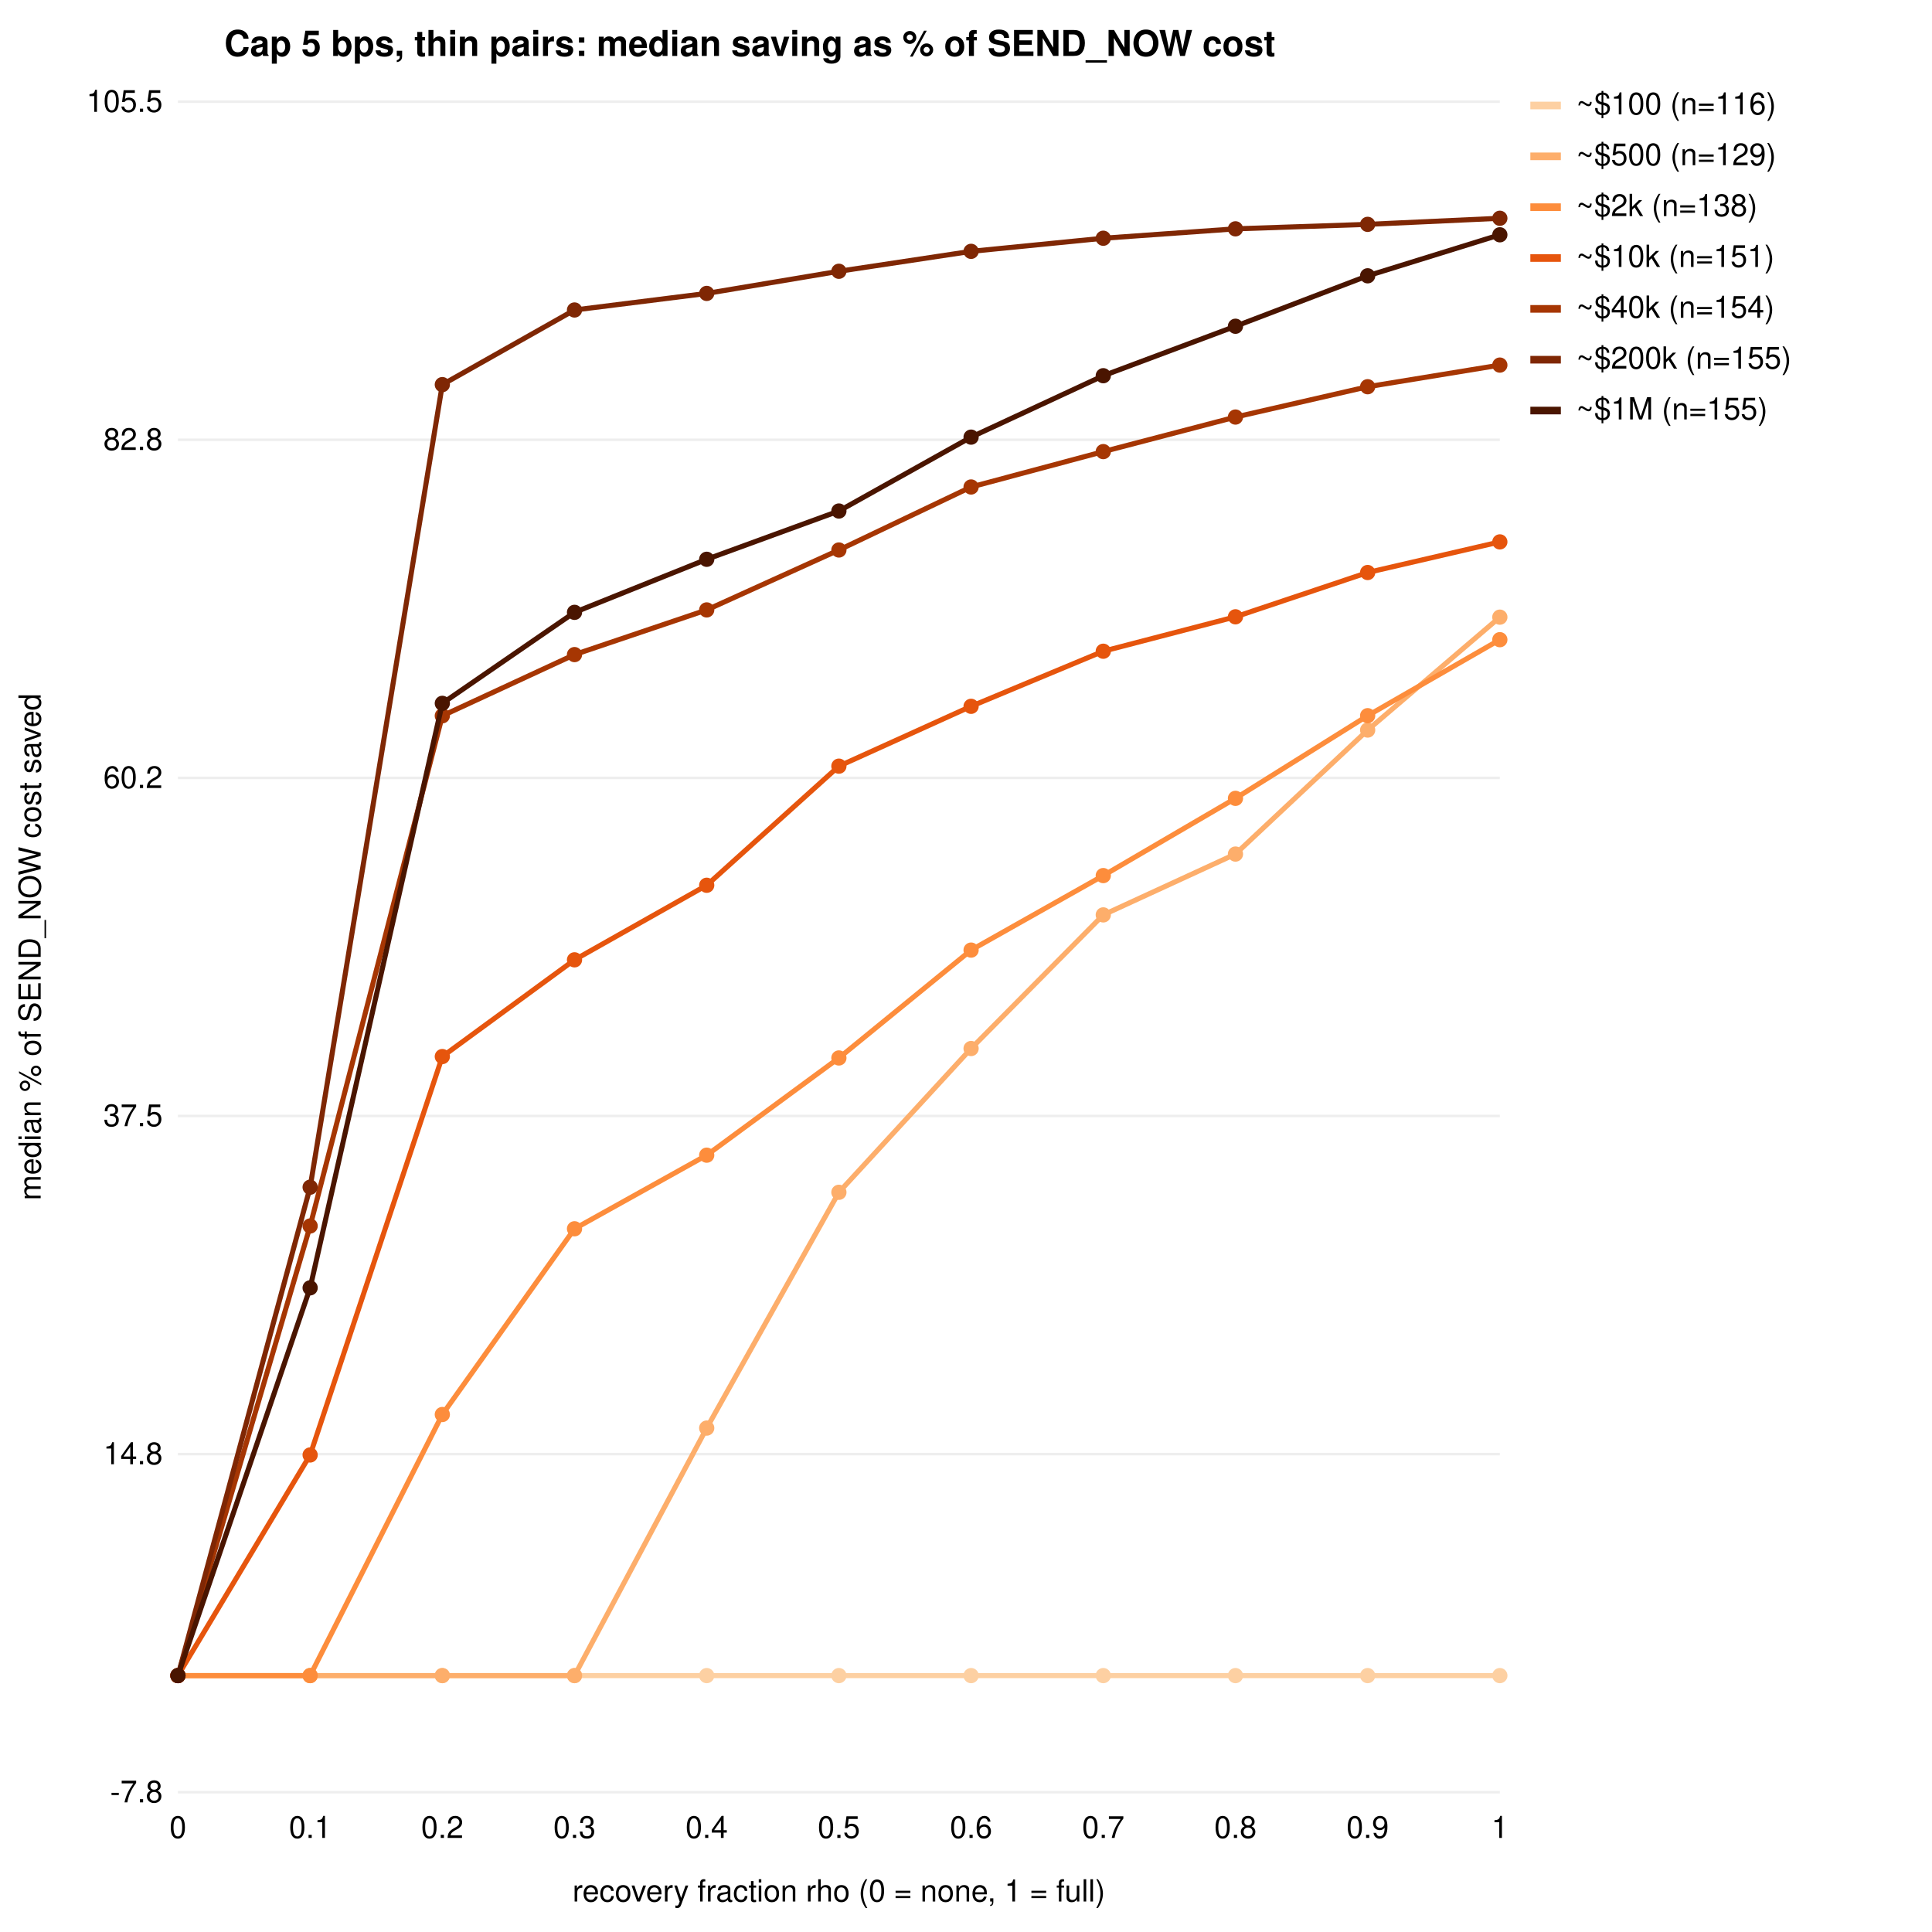
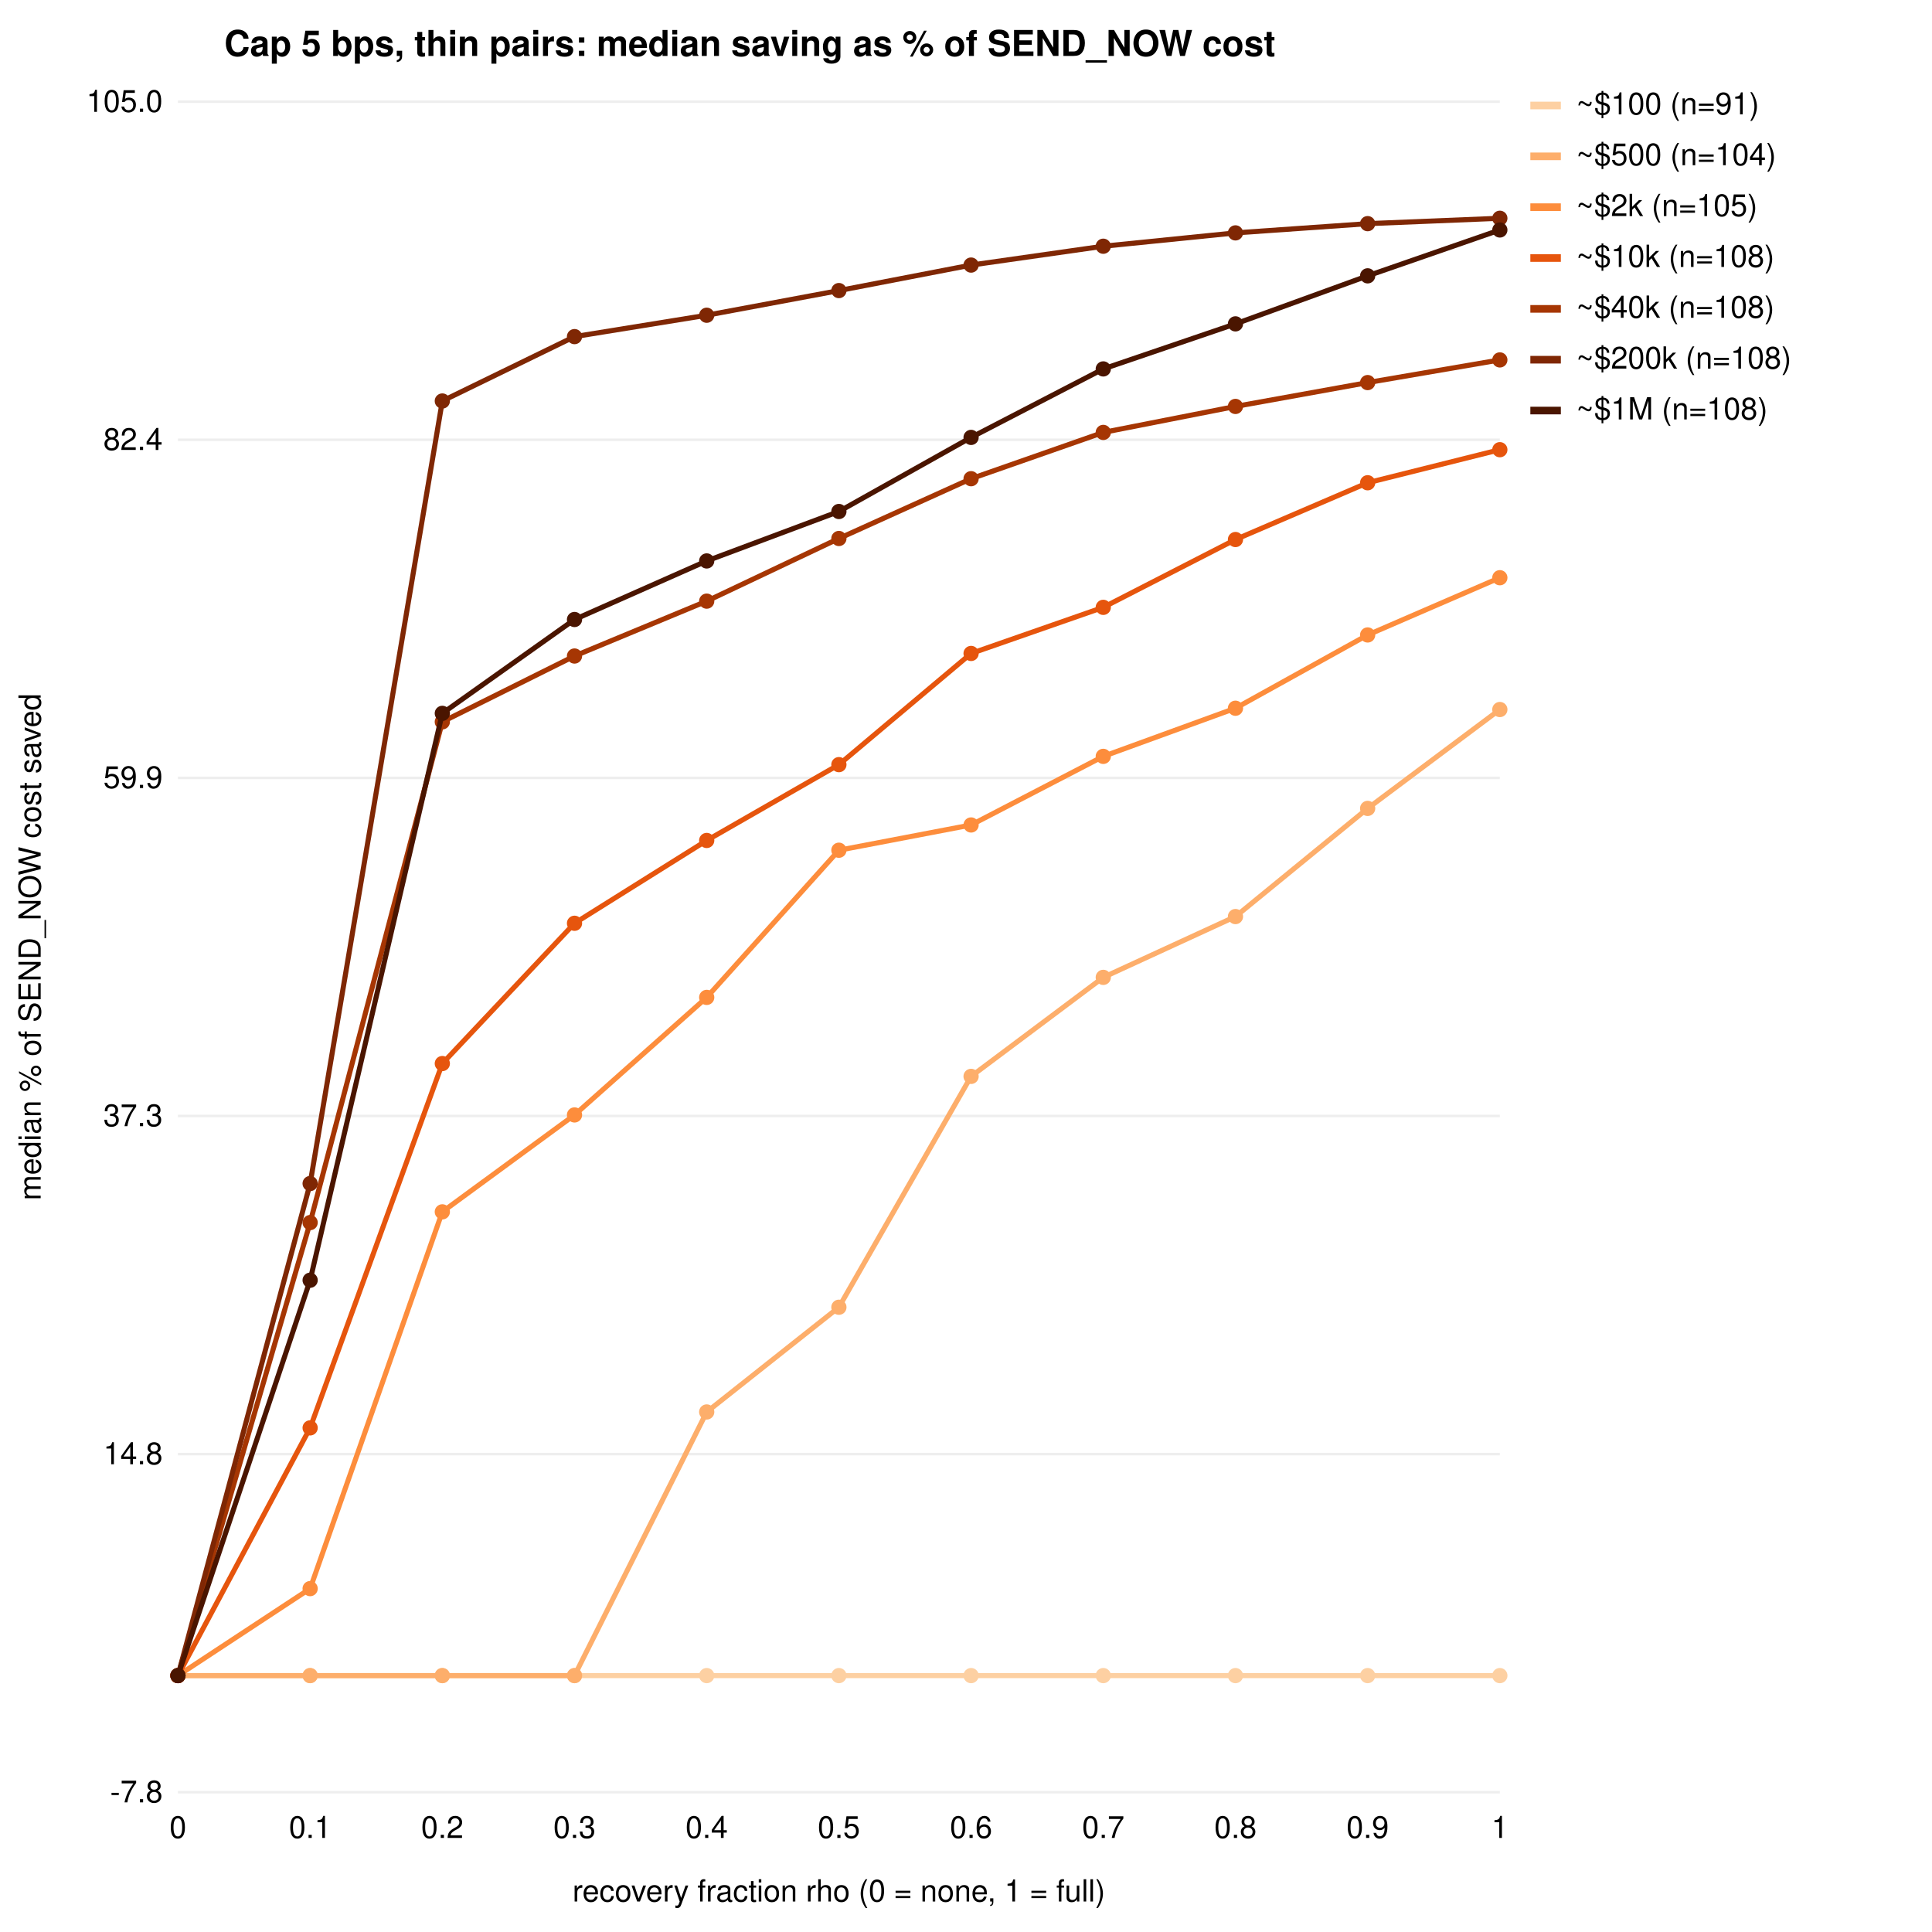
<svg xmlns="http://www.w3.org/2000/svg" width="760" height="760" font-family="Helvetica,Arial,sans-serif" font-size="12">
  <rect width="100%" height="100%" fill="white" />
  <text x="295" y="22" text-anchor="middle" font-size="14" font-weight="bold">Cap 5 bps, thin pairs: median saving as % of SEND_NOW cost</text>
  <line x1="70" x2="590" y1="705" y2="705" stroke="#eee" />
  <text x="64" y="709" text-anchor="end">-7.8</text>
  <line x1="70" x2="590" y1="572" y2="572" stroke="#eee" />
  <text x="64" y="576" text-anchor="end">14.8</text>
  <line x1="70" x2="590" y1="439" y2="439" stroke="#eee" />
-   <text x="64" y="443" text-anchor="end">37.5</text>
+   <text x="64" y="443" text-anchor="end">37.3</text>
  <line x1="70" x2="590" y1="306" y2="306" stroke="#eee" />
-   <text x="64" y="310" text-anchor="end">60.2</text>
+   <text x="64" y="310" text-anchor="end">59.9</text>
  <line x1="70" x2="590" y1="173" y2="173" stroke="#eee" />
-   <text x="64" y="177" text-anchor="end">82.8</text>
+   <text x="64" y="177" text-anchor="end">82.4</text>
  <line x1="70" x2="590" y1="40" y2="40" stroke="#eee" />
-   <text x="64" y="44" text-anchor="end">105.5</text>
+   <text x="64" y="44" text-anchor="end">105.0</text>
  <line x1="70" x2="590" y1="659.138" y2="659.138" stroke="#999" />
  <text x="70" y="723" text-anchor="middle">0</text>
  <text x="122" y="723" text-anchor="middle">0.1</text>
  <text x="174" y="723" text-anchor="middle">0.2</text>
  <text x="226" y="723" text-anchor="middle">0.3</text>
  <text x="278" y="723" text-anchor="middle">0.4</text>
  <text x="330" y="723" text-anchor="middle">0.5</text>
  <text x="382" y="723" text-anchor="middle">0.6</text>
  <text x="434" y="723" text-anchor="middle">0.7</text>
  <text x="486" y="723" text-anchor="middle">0.8</text>
  <text x="538" y="723" text-anchor="middle">0.9</text>
  <text x="590" y="723" text-anchor="middle">1</text>
  <text x="330" y="748" text-anchor="middle">recovery fraction rho (0 = none, 1 = full)</text>
  <text transform="translate(16,372.5) rotate(-90)" text-anchor="middle">median % of SEND_NOW cost saved</text>
  <polyline fill="none" stroke="#fdd0a2" stroke-width="2" points="70,659.138 122,659.138 174,659.138 226,659.138 278,659.138 330,659.138 382,659.138 434,659.138 486,659.138 538,659.138 590,659.138" />
  <circle cx="70" cy="659.138" r="3" fill="#fdd0a2" />
  <circle cx="122" cy="659.138" r="3" fill="#fdd0a2" />
  <circle cx="174" cy="659.138" r="3" fill="#fdd0a2" />
  <circle cx="226" cy="659.138" r="3" fill="#fdd0a2" />
  <circle cx="278" cy="659.138" r="3" fill="#fdd0a2" />
  <circle cx="330" cy="659.138" r="3" fill="#fdd0a2" />
  <circle cx="382" cy="659.138" r="3" fill="#fdd0a2" />
  <circle cx="434" cy="659.138" r="3" fill="#fdd0a2" />
  <circle cx="486" cy="659.138" r="3" fill="#fdd0a2" />
  <circle cx="538" cy="659.138" r="3" fill="#fdd0a2" />
  <circle cx="590" cy="659.138" r="3" fill="#fdd0a2" />
  <rect x="602" y="40" width="12" height="3" fill="#fdd0a2" />
-   <text x="620" y="45">~$100 (n=116)</text>
-   <polyline fill="none" stroke="#fdae6b" stroke-width="2" points="70,659.138 122,659.138 174,659.138 226,659.138 278,561.769 330,469.021 382,412.465 434,359.897 486,335.969 538,287.187 590,242.771" />
+   <text x="620" y="45">~$100 (n=91)</text>
+   <polyline fill="none" stroke="#fdae6b" stroke-width="2" points="70,659.138 122,659.138 174,659.138 226,659.138 278,555.432 330,514.238 382,423.421 434,384.471 486,360.554 538,318.007 590,279.108" />
  <circle cx="70" cy="659.138" r="3" fill="#fdae6b" />
  <circle cx="122" cy="659.138" r="3" fill="#fdae6b" />
  <circle cx="174" cy="659.138" r="3" fill="#fdae6b" />
  <circle cx="226" cy="659.138" r="3" fill="#fdae6b" />
-   <circle cx="278" cy="561.769" r="3" fill="#fdae6b" />
-   <circle cx="330" cy="469.021" r="3" fill="#fdae6b" />
-   <circle cx="382" cy="412.465" r="3" fill="#fdae6b" />
-   <circle cx="434" cy="359.897" r="3" fill="#fdae6b" />
-   <circle cx="486" cy="335.969" r="3" fill="#fdae6b" />
-   <circle cx="538" cy="287.187" r="3" fill="#fdae6b" />
-   <circle cx="590" cy="242.771" r="3" fill="#fdae6b" />
+   <circle cx="278" cy="555.432" r="3" fill="#fdae6b" />
+   <circle cx="330" cy="514.238" r="3" fill="#fdae6b" />
+   <circle cx="382" cy="423.421" r="3" fill="#fdae6b" />
+   <circle cx="434" cy="384.471" r="3" fill="#fdae6b" />
+   <circle cx="486" cy="360.554" r="3" fill="#fdae6b" />
+   <circle cx="538" cy="318.007" r="3" fill="#fdae6b" />
+   <circle cx="590" cy="279.108" r="3" fill="#fdae6b" />
  <rect x="602" y="60" width="12" height="3" fill="#fdae6b" />
-   <text x="620" y="65">~$500 (n=129)</text>
-   <polyline fill="none" stroke="#fd8d3c" stroke-width="2" points="70,659.138 122,659.138 174,556.434 226,483.37 278,454.417 330,416.175 382,373.745 434,344.433 486,314.048 538,281.532 590,251.634" />
+   <text x="620" y="65">~$500 (n=104)</text>
+   <polyline fill="none" stroke="#fd8d3c" stroke-width="2" points="70,659.138 122,624.918 174,476.712 226,438.589 278,392.351 330,334.456 382,324.522 434,297.535 486,278.6 538,249.776 590,227.259" />
  <circle cx="70" cy="659.138" r="3" fill="#fd8d3c" />
-   <circle cx="122" cy="659.138" r="3" fill="#fd8d3c" />
-   <circle cx="174" cy="556.434" r="3" fill="#fd8d3c" />
-   <circle cx="226" cy="483.37" r="3" fill="#fd8d3c" />
-   <circle cx="278" cy="454.417" r="3" fill="#fd8d3c" />
-   <circle cx="330" cy="416.175" r="3" fill="#fd8d3c" />
-   <circle cx="382" cy="373.745" r="3" fill="#fd8d3c" />
-   <circle cx="434" cy="344.433" r="3" fill="#fd8d3c" />
-   <circle cx="486" cy="314.048" r="3" fill="#fd8d3c" />
-   <circle cx="538" cy="281.532" r="3" fill="#fd8d3c" />
-   <circle cx="590" cy="251.634" r="3" fill="#fd8d3c" />
+   <circle cx="122" cy="624.918" r="3" fill="#fd8d3c" />
+   <circle cx="174" cy="476.712" r="3" fill="#fd8d3c" />
+   <circle cx="226" cy="438.589" r="3" fill="#fd8d3c" />
+   <circle cx="278" cy="392.351" r="3" fill="#fd8d3c" />
+   <circle cx="330" cy="334.456" r="3" fill="#fd8d3c" />
+   <circle cx="382" cy="324.522" r="3" fill="#fd8d3c" />
+   <circle cx="434" cy="297.535" r="3" fill="#fd8d3c" />
+   <circle cx="486" cy="278.6" r="3" fill="#fd8d3c" />
+   <circle cx="538" cy="249.776" r="3" fill="#fd8d3c" />
+   <circle cx="590" cy="227.259" r="3" fill="#fd8d3c" />
  <rect x="602" y="80" width="12" height="3" fill="#fd8d3c" />
-   <text x="620" y="85">~$2k (n=138)</text>
-   <polyline fill="none" stroke="#e6550d" stroke-width="2" points="70,659.138 122,572.347 174,415.622 226,377.573 278,348.242 330,301.387 382,277.845 434,256.177 486,242.635 538,225.214 590,213.167" />
+   <text x="620" y="85">~$2k (n=105)</text>
+   <polyline fill="none" stroke="#e6550d" stroke-width="2" points="70,659.138 122,561.689 174,418.374 226,363.194 278,330.618 330,300.791 382,257.052 434,238.916 486,212.236 538,189.903 590,176.9" />
  <circle cx="70" cy="659.138" r="3" fill="#e6550d" />
-   <circle cx="122" cy="572.347" r="3" fill="#e6550d" />
-   <circle cx="174" cy="415.622" r="3" fill="#e6550d" />
-   <circle cx="226" cy="377.573" r="3" fill="#e6550d" />
-   <circle cx="278" cy="348.242" r="3" fill="#e6550d" />
-   <circle cx="330" cy="301.387" r="3" fill="#e6550d" />
-   <circle cx="382" cy="277.845" r="3" fill="#e6550d" />
-   <circle cx="434" cy="256.177" r="3" fill="#e6550d" />
-   <circle cx="486" cy="242.635" r="3" fill="#e6550d" />
-   <circle cx="538" cy="225.214" r="3" fill="#e6550d" />
-   <circle cx="590" cy="213.167" r="3" fill="#e6550d" />
+   <circle cx="122" cy="561.689" r="3" fill="#e6550d" />
+   <circle cx="174" cy="418.374" r="3" fill="#e6550d" />
+   <circle cx="226" cy="363.194" r="3" fill="#e6550d" />
+   <circle cx="278" cy="330.618" r="3" fill="#e6550d" />
+   <circle cx="330" cy="300.791" r="3" fill="#e6550d" />
+   <circle cx="382" cy="257.052" r="3" fill="#e6550d" />
+   <circle cx="434" cy="238.916" r="3" fill="#e6550d" />
+   <circle cx="486" cy="212.236" r="3" fill="#e6550d" />
+   <circle cx="538" cy="189.903" r="3" fill="#e6550d" />
+   <circle cx="590" cy="176.9" r="3" fill="#e6550d" />
  <rect x="602" y="100" width="12" height="3" fill="#e6550d" />
-   <text x="620" y="105">~$10k (n=151)</text>
-   <polyline fill="none" stroke="#a63603" stroke-width="2" points="70,659.138 122,482.268 174,281.574 226,257.502 278,239.928 330,216.356 382,191.568 434,177.653 486,164.059 538,152.128 590,143.616" />
+   <text x="620" y="105">~$10k (n=108)</text>
+   <polyline fill="none" stroke="#a63603" stroke-width="2" points="70,659.138 122,480.929 174,283.954 226,258.06 278,236.473 330,211.829 382,188.308 434,170.101 486,159.882 538,150.498 590,141.582" />
  <circle cx="70" cy="659.138" r="3" fill="#a63603" />
-   <circle cx="122" cy="482.268" r="3" fill="#a63603" />
-   <circle cx="174" cy="281.574" r="3" fill="#a63603" />
-   <circle cx="226" cy="257.502" r="3" fill="#a63603" />
-   <circle cx="278" cy="239.928" r="3" fill="#a63603" />
-   <circle cx="330" cy="216.356" r="3" fill="#a63603" />
-   <circle cx="382" cy="191.568" r="3" fill="#a63603" />
-   <circle cx="434" cy="177.653" r="3" fill="#a63603" />
-   <circle cx="486" cy="164.059" r="3" fill="#a63603" />
-   <circle cx="538" cy="152.128" r="3" fill="#a63603" />
-   <circle cx="590" cy="143.616" r="3" fill="#a63603" />
+   <circle cx="122" cy="480.929" r="3" fill="#a63603" />
+   <circle cx="174" cy="283.954" r="3" fill="#a63603" />
+   <circle cx="226" cy="258.06" r="3" fill="#a63603" />
+   <circle cx="278" cy="236.473" r="3" fill="#a63603" />
+   <circle cx="330" cy="211.829" r="3" fill="#a63603" />
+   <circle cx="382" cy="188.308" r="3" fill="#a63603" />
+   <circle cx="434" cy="170.101" r="3" fill="#a63603" />
+   <circle cx="486" cy="159.882" r="3" fill="#a63603" />
+   <circle cx="538" cy="150.498" r="3" fill="#a63603" />
+   <circle cx="590" cy="141.582" r="3" fill="#a63603" />
  <rect x="602" y="120" width="12" height="3" fill="#a63603" />
-   <text x="620" y="125">~$40k (n=154)</text>
-   <polyline fill="none" stroke="#7f2704" stroke-width="2" points="70,659.138 122,467.012 174,151.3 226,121.941 278,115.425 330,106.712 382,98.872 434,93.716 486,90.018 538,88.257 590,85.862" />
+   <text x="620" y="125">~$40k (n=108)</text>
+   <polyline fill="none" stroke="#7f2704" stroke-width="2" points="70,659.138 122,465.576 174,157.744 226,132.417 278,124.007 330,114.306 382,104.274 434,96.859 486,91.612 538,87.979 590,85.862" />
  <circle cx="70" cy="659.138" r="3" fill="#7f2704" />
-   <circle cx="122" cy="467.012" r="3" fill="#7f2704" />
-   <circle cx="174" cy="151.3" r="3" fill="#7f2704" />
-   <circle cx="226" cy="121.941" r="3" fill="#7f2704" />
-   <circle cx="278" cy="115.425" r="3" fill="#7f2704" />
-   <circle cx="330" cy="106.712" r="3" fill="#7f2704" />
-   <circle cx="382" cy="98.872" r="3" fill="#7f2704" />
-   <circle cx="434" cy="93.716" r="3" fill="#7f2704" />
-   <circle cx="486" cy="90.018" r="3" fill="#7f2704" />
-   <circle cx="538" cy="88.257" r="3" fill="#7f2704" />
+   <circle cx="122" cy="465.576" r="3" fill="#7f2704" />
+   <circle cx="174" cy="157.744" r="3" fill="#7f2704" />
+   <circle cx="226" cy="132.417" r="3" fill="#7f2704" />
+   <circle cx="278" cy="124.007" r="3" fill="#7f2704" />
+   <circle cx="330" cy="114.306" r="3" fill="#7f2704" />
+   <circle cx="382" cy="104.274" r="3" fill="#7f2704" />
+   <circle cx="434" cy="96.859" r="3" fill="#7f2704" />
+   <circle cx="486" cy="91.612" r="3" fill="#7f2704" />
+   <circle cx="538" cy="87.979" r="3" fill="#7f2704" />
  <circle cx="590" cy="85.862" r="3" fill="#7f2704" />
  <rect x="602" y="140" width="12" height="3" fill="#7f2704" />
-   <text x="620" y="145">~$200k (n=155)</text>
-   <polyline fill="none" stroke="#4a1500" stroke-width="2" points="70,659.138 122,506.6 174,276.677 226,240.882 278,220.01 330,201.023 382,171.954 434,147.796 486,128.34 538,108.495 590,92.36" />
+   <text x="620" y="145">~$200k (n=108)</text>
+   <polyline fill="none" stroke="#4a1500" stroke-width="2" points="70,659.138 122,503.606 174,280.616 226,243.694 278,220.66 330,201.21 382,172.063 434,145.124 486,127.401 538,108.509 590,90.464" />
  <circle cx="70" cy="659.138" r="3" fill="#4a1500" />
-   <circle cx="122" cy="506.6" r="3" fill="#4a1500" />
-   <circle cx="174" cy="276.677" r="3" fill="#4a1500" />
-   <circle cx="226" cy="240.882" r="3" fill="#4a1500" />
-   <circle cx="278" cy="220.01" r="3" fill="#4a1500" />
-   <circle cx="330" cy="201.023" r="3" fill="#4a1500" />
-   <circle cx="382" cy="171.954" r="3" fill="#4a1500" />
-   <circle cx="434" cy="147.796" r="3" fill="#4a1500" />
-   <circle cx="486" cy="128.34" r="3" fill="#4a1500" />
-   <circle cx="538" cy="108.495" r="3" fill="#4a1500" />
-   <circle cx="590" cy="92.36" r="3" fill="#4a1500" />
+   <circle cx="122" cy="503.606" r="3" fill="#4a1500" />
+   <circle cx="174" cy="280.616" r="3" fill="#4a1500" />
+   <circle cx="226" cy="243.694" r="3" fill="#4a1500" />
+   <circle cx="278" cy="220.66" r="3" fill="#4a1500" />
+   <circle cx="330" cy="201.21" r="3" fill="#4a1500" />
+   <circle cx="382" cy="172.063" r="3" fill="#4a1500" />
+   <circle cx="434" cy="145.124" r="3" fill="#4a1500" />
+   <circle cx="486" cy="127.401" r="3" fill="#4a1500" />
+   <circle cx="538" cy="108.509" r="3" fill="#4a1500" />
+   <circle cx="590" cy="90.464" r="3" fill="#4a1500" />
  <rect x="602" y="160" width="12" height="3" fill="#4a1500" />
-   <text x="620" y="165">~$1M (n=155)</text>
+   <text x="620" y="165">~$1M (n=108)</text>
</svg>
